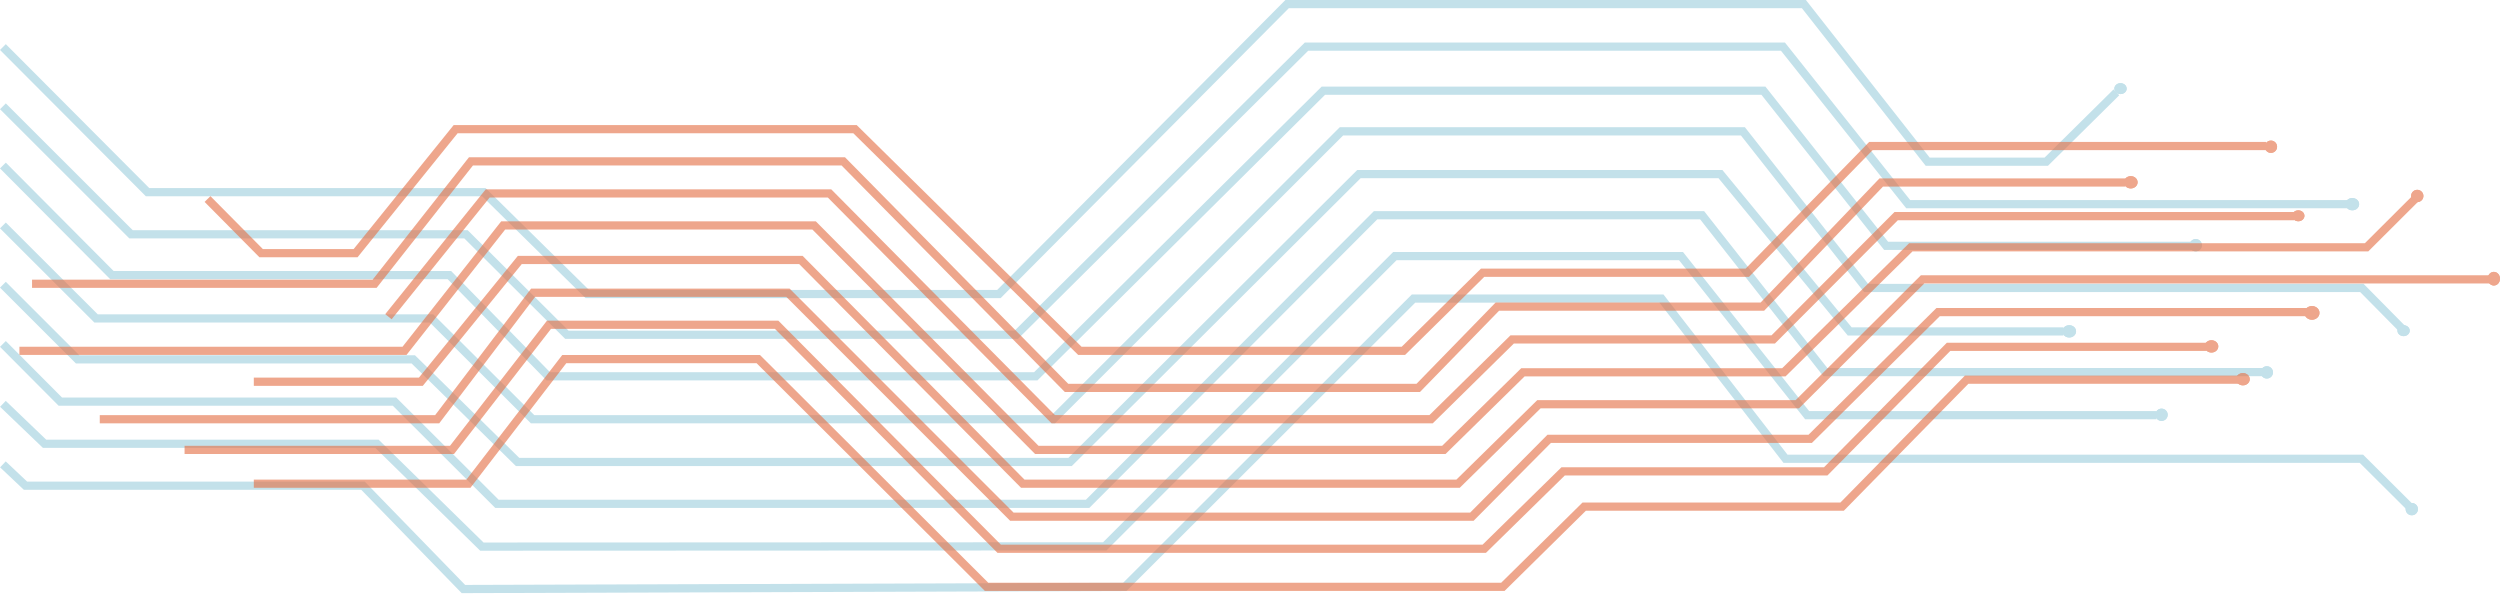
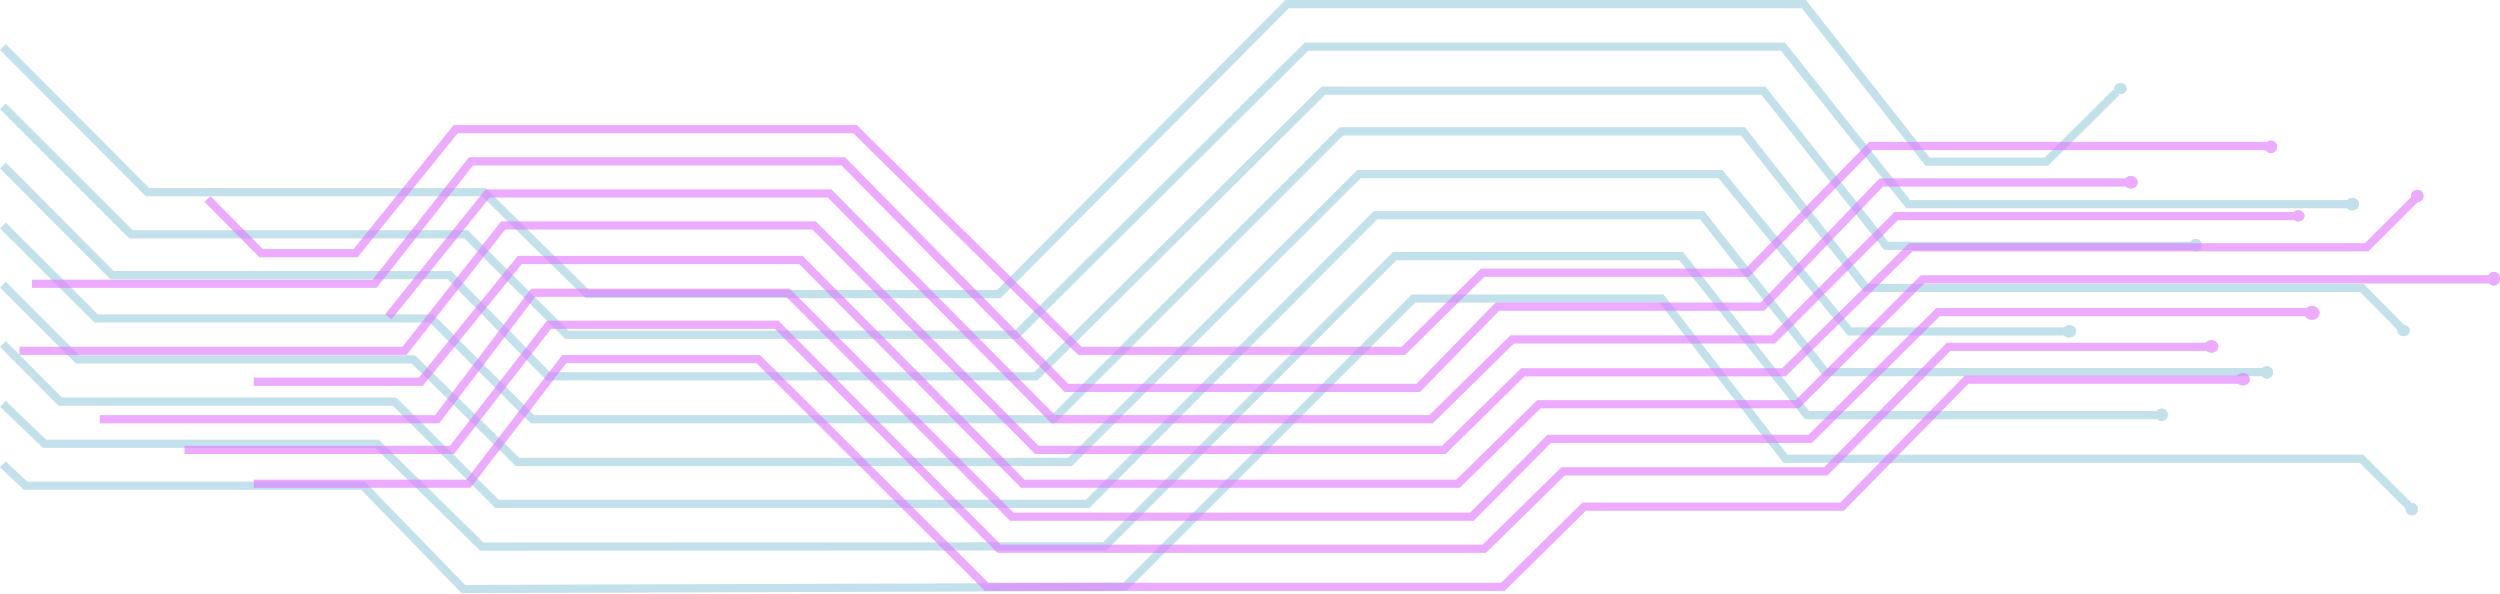
<svg xmlns="http://www.w3.org/2000/svg" width="1828.127" height="433.733" viewBox="0 0 1828.127 433.733">
  <g id="Group_516" data-name="Group 516" transform="translate(-53.873 -3505.197)">
    <g id="Group_505" data-name="Group 505" transform="translate(56 3508.197)">
      <g id="Group_247" data-name="Group 247" transform="translate(0 0)">
        <path id="Path_1439" data-name="Path 1439" d="M10781-9336.969l105.757,106.105h245.922l75.658,74.514h300.97l210.752-212.025h377.915l90.514,115.235h86.726l51.284-50.715" transform="translate(-10781 9368.375)" fill="none" stroke="#c3e1ea" stroke-width="6" />
        <path id="Path_1440" data-name="Path 1440" d="M10781-9350.7l93.688,93.595h244.934l73.767,73.457h328.654l212.215-210.681h348.4l91.591,115.2h321.009" transform="translate(-10781 9425.432)" fill="none" stroke="#c3e1ea" stroke-width="6" />
        <path id="Path_1441" data-name="Path 1441" d="M10781-9363.193l79.722,80.122H11107.5l72.29,73.987h356.485l210.316-208.858h321.779l89.744,113.478h223.628" transform="translate(-10781 9481.251)" fill="none" stroke="#c3e1ea" stroke-width="6" />
        <path id="Path_1442" data-name="Path 1442" d="M10781-9379l68.1,67.978h245.311l73.91,73.728H11549.1l210.72-210.523h293.557l90.065,114.519h362.541l29.73,30.092" transform="translate(-10781 9540.854)" fill="none" stroke="#c3e1ea" stroke-width="6" />
        <path id="Path_1444" data-name="Path 1444" d="M10781-9407.443l42,42.2h244.371l74.883,74.712h431.942l210.6-211.051h238.734l90.12,114.754h319.465" transform="translate(-10781 9655.948)" fill="none" stroke="#c3e1ea" stroke-width="6" />
        <path id="Path_1443" data-name="Path 1443" d="M10781-9392.538l54.641,54.614H11081.1l76.229,75H11561.4l211.19-210.484h264.365l94.517,115.049h156.266" transform="translate(-10781 9597.717)" fill="none" stroke="#c3e1ea" stroke-width="6" />
        <path id="Path_1446" data-name="Path 1446" d="M10781-9423.031l30.438,29.186H11054.5l76.742,75.227,455.508-.2,212.1-212.223h209.282l92.206,116.295H12355.8" transform="translate(-10781 9715.333)" fill="none" stroke="#c3e1ea" stroke-width="6" />
        <path id="Path_1447" data-name="Path 1447" d="M10781-9437.884l16.5,15.581h246.8l73.448,75.579,483.636-1.567,211.117-210.823h181.312l90.7,117.134h421.146l35.523,35.369" transform="translate(-10781 9774.453)" fill="none" stroke="#c3e1ea" stroke-width="6" />
      </g>
      <g id="Ellipse_340" data-name="Ellipse 340" transform="translate(1544 57.803)" fill="#c3e1ea" stroke="#c3e1ea" stroke-width="1">
        <ellipse cx="4.5" cy="4" rx="4.5" ry="4" stroke="none" />
        <ellipse cx="4.5" cy="4" rx="4" ry="3.5" fill="none" />
      </g>
      <g id="Ellipse_341" data-name="Ellipse 341" transform="translate(1713 141.803)" fill="#c3e1ea" stroke="#c3e1ea" stroke-width="1">
        <ellipse cx="5" cy="4.5" rx="5" ry="4.5" stroke="none" />
        <ellipse cx="5" cy="4.5" rx="4.5" ry="4" fill="none" />
      </g>
      <g id="Ellipse_342" data-name="Ellipse 342" transform="translate(1599 171.803)" fill="#c3e1ea" stroke="#c3e1ea" stroke-width="1">
        <circle cx="4.5" cy="4.5" r="4.5" stroke="none" />
        <circle cx="4.5" cy="4.5" r="4" fill="none" />
      </g>
      <g id="Ellipse_343" data-name="Ellipse 343" transform="translate(1506 234.803)" fill="#c3e1ea" stroke="#c3e1ea" stroke-width="1">
        <ellipse cx="5" cy="4.5" rx="5" ry="4.5" stroke="none" />
        <ellipse cx="5" cy="4.5" rx="4.5" ry="4" fill="none" />
      </g>
      <g id="Ellipse_344" data-name="Ellipse 344" transform="translate(1651 264.803)" fill="#c3e1ea" stroke="#c3e1ea" stroke-width="1">
        <circle cx="4.5" cy="4.5" r="4.5" stroke="none" />
        <circle cx="4.5" cy="4.5" r="4" fill="none" />
      </g>
      <g id="Ellipse_345" data-name="Ellipse 345" transform="translate(1574 295.803)" fill="#c3e1ea" stroke="#c3e1ea" stroke-width="1">
        <circle cx="4.5" cy="4.5" r="4.5" stroke="none" />
        <circle cx="4.5" cy="4.5" r="4" fill="none" />
      </g>
      <g id="Ellipse_346" data-name="Ellipse 346" transform="translate(1757 364.803)" fill="#c3e1ea" stroke="#c3e1ea" stroke-width="1">
        <circle cx="4.5" cy="4.5" r="4.5" stroke="none" />
        <circle cx="4.5" cy="4.5" r="4" fill="none" />
      </g>
      <g id="Ellipse_347" data-name="Ellipse 347" transform="translate(1751 234.803)" fill="#c3e1ea" stroke="#c3e1ea" stroke-width="1">
        <ellipse cx="4.5" cy="4" rx="4.5" ry="4" stroke="none" />
        <ellipse cx="4.5" cy="4" rx="4" ry="3.5" fill="none" />
      </g>
    </g>
    <g id="Group_515" data-name="Group 515">
      <g id="Group_506" data-name="Group 506" transform="translate(68.071 3599.663)" opacity="0.62">
        <g id="Group_248" data-name="Group 248" transform="translate(0 0)">
-           <path id="Path_1448" data-name="Path 1448" d="M11117.7-9120.079l39.205,39.579h69.085l73.143-90.652h292.063l164.4,162.071H11992.2l57.924-57.1h193.563l90.352-92.638h288.924" transform="translate(-10980.155 9171.152)" fill="none" stroke="#e47046" stroke-width="6" />
-           <path id="Path_1449" data-name="Path 1449" d="M10845.227-9031.679h250.5l70.474-89.532h272.231l163.277,165.67h257.173l57.836-59.416h193.813l86.9-90.765h178.5" transform="translate(-10836 9144.729)" fill="none" stroke="#e47046" stroke-width="6" />
-           <path id="Path_1450" data-name="Path 1450" d="M11398.625-8981.259l72.579-90.147h249.971l163.6,165.1h276.308l59.268-58.321h190.908l89.892-90.173h290.966" transform="translate(-11128.784 9118.38)" fill="none" stroke="#e47046" stroke-width="6" />
-           <path id="Path_1451" data-name="Path 1451" d="M10825.633-8952.162h281.617l72.13-91.691h227.367l162.846,164.139h297.662l57.823-56.748h190.811l92.825-91.394H12542l35.809-35.714" transform="translate(-10825.633 9114.233)" fill="none" stroke="#e47046" stroke-width="6" />
-           <path id="Path_1452" data-name="Path 1452" d="M11189.6-8879.048h122.147l72.376-89.054h205.532l162.24,163.611h318.326l59.116-58.094h188.943l91.6-91.3h414.8" transform="translate(-11018.197 9063.725)" fill="none" stroke="#e47046" stroke-width="6" />
-           <path id="Path_1453" data-name="Path 1453" d="M10950.406-8824.716h246.749l70.133-92.48h186.348l163.724,163.768h336.392l56.57-56.953h190.866l93.525-92.664h271.4" transform="translate(-10891.646 9036.792)" fill="none" stroke="#e47046" stroke-width="6" />
-           <path id="Path_1454" data-name="Path 1454" d="M11082.078-8775.977h195.569l70.926-91.516h166.444l162.774,163.836h354.662l57.715-56.629h192.016l89.8-91.044h188.677" transform="translate(-10961.311 9010.495)" fill="none" stroke="#e47046" stroke-width="6" />
-           <path id="Path_1455" data-name="Path 1455" d="M11189.6-8723.021h156.948l70.07-91.1h141.886l166.917,166.512h377.568l59.433-58.62h188.614l91.05-92.818h200.365" transform="translate(-11018.197 8982.256)" fill="none" stroke="#e47046" stroke-width="6" />
+           <path id="Path_1448" data-name="Path 1448" d="M11117.7-9120.079l39.205,39.579h69.085l73.143-90.652h292.063l164.4,162.071H11992.2l57.924-57.1h193.563l90.352-92.638h288.924" transform="translate(-10980.155 9171.152)" fill="none" stroke="#e077ff" stroke-width="6" />
+           <path id="Path_1449" data-name="Path 1449" d="M10845.227-9031.679h250.5l70.474-89.532h272.231l163.277,165.67h257.173l57.836-59.416h193.813l86.9-90.765h178.5" transform="translate(-10836 9144.729)" fill="none" stroke="#e077ff" stroke-width="6" />
+           <path id="Path_1450" data-name="Path 1450" d="M11398.625-8981.259l72.579-90.147h249.971l163.6,165.1h276.308l59.268-58.321h190.908l89.892-90.173h290.966" transform="translate(-11128.784 9118.38)" fill="none" stroke="#e077ff" stroke-width="6" />
+           <path id="Path_1451" data-name="Path 1451" d="M10825.633-8952.162h281.617l72.13-91.691h227.367l162.846,164.139h297.662l57.823-56.748h190.811l92.825-91.394H12542l35.809-35.714" transform="translate(-10825.633 9114.233)" fill="none" stroke="#e077ff" stroke-width="6" />
+           <path id="Path_1452" data-name="Path 1452" d="M11189.6-8879.048h122.147l72.376-89.054h205.532l162.24,163.611h318.326l59.116-58.094h188.943l91.6-91.3h414.8" transform="translate(-11018.197 9063.725)" fill="none" stroke="#e077ff" stroke-width="6" />
+           <path id="Path_1453" data-name="Path 1453" d="M10950.406-8824.716h246.749l70.133-92.48h186.348l163.724,163.768h336.392l56.57-56.953h190.866l93.525-92.664h271.4" transform="translate(-10891.646 9036.792)" fill="none" stroke="#e077ff" stroke-width="6" />
+           <path id="Path_1454" data-name="Path 1454" d="M11082.078-8775.977h195.569l70.926-91.516h166.444l162.774,163.836h354.662l57.715-56.629h192.016l89.8-91.044h188.677" transform="translate(-10961.311 9010.495)" fill="none" stroke="#e077ff" stroke-width="6" />
+           <path id="Path_1455" data-name="Path 1455" d="M11189.6-8723.021h156.948l70.07-91.1h141.886l166.917,166.512h377.568l59.433-58.62h188.614l91.05-92.818h200.365" transform="translate(-11018.197 8982.256)" fill="none" stroke="#e077ff" stroke-width="6" />
        </g>
-         <g id="Ellipse_348" data-name="Ellipse 348" transform="translate(1641.929 8.337)" fill="#e47046" stroke="#e47046" stroke-width="1">
+         <g id="Ellipse_348" data-name="Ellipse 348" transform="translate(1641.929 8.337)" fill="#e077ff" stroke="#e077ff" stroke-width="1">
          <circle cx="4.5" cy="4.5" r="4.5" stroke="none" />
          <circle cx="4.5" cy="4.5" r="4" fill="none" />
        </g>
-         <g id="Ellipse_349" data-name="Ellipse 349" transform="translate(1538.929 34.337)" fill="#e47046" stroke="#e47046" stroke-width="1">
+         <g id="Ellipse_349" data-name="Ellipse 349" transform="translate(1538.929 34.337)" fill="#e077ff" stroke="#e077ff" stroke-width="1">
          <ellipse cx="5" cy="4.5" rx="5" ry="4.5" stroke="none" />
          <ellipse cx="5" cy="4.5" rx="4.5" ry="4" fill="none" />
        </g>
-         <g id="Ellipse_350" data-name="Ellipse 350" transform="translate(1661.929 59.337)" fill="#e47046" stroke="#e47046" stroke-width="1">
+         <g id="Ellipse_350" data-name="Ellipse 350" transform="translate(1661.929 59.337)" fill="#e077ff" stroke="#e077ff" stroke-width="1">
          <ellipse cx="4.5" cy="4" rx="4.5" ry="4" stroke="none" />
          <ellipse cx="4.5" cy="4" rx="4" ry="3.5" fill="none" />
        </g>
-         <g id="Ellipse_351" data-name="Ellipse 351" transform="translate(1748.929 44.337)" fill="#e47046" stroke="#e47046" stroke-width="1">
+         <g id="Ellipse_351" data-name="Ellipse 351" transform="translate(1748.929 44.337)" fill="#e077ff" stroke="#e077ff" stroke-width="1">
          <circle cx="4.5" cy="4.5" r="4.5" stroke="none" />
          <circle cx="4.5" cy="4.5" r="4" fill="none" />
        </g>
-         <g id="Ellipse_352" data-name="Ellipse 352" transform="translate(1804.929 104.337)" fill="#e47046" stroke="#e47046" stroke-width="1">
+         <g id="Ellipse_352" data-name="Ellipse 352" transform="translate(1804.929 104.337)" fill="#e077ff" stroke="#e077ff" stroke-width="1">
          <ellipse cx="4.5" cy="5" rx="4.5" ry="5" stroke="none" />
          <ellipse cx="4.5" cy="5" rx="4" ry="4.5" fill="none" />
        </g>
-         <g id="Ellipse_353" data-name="Ellipse 353" transform="translate(1670.929 129.337)" fill="#e47046" stroke="#e47046" stroke-width="1">
+         <g id="Ellipse_353" data-name="Ellipse 353" transform="translate(1670.929 129.337)" fill="#e077ff" stroke="#e077ff" stroke-width="1">
          <ellipse cx="5.5" cy="5" rx="5.5" ry="5" stroke="none" />
          <ellipse cx="5.5" cy="5" rx="5" ry="4.5" fill="none" />
        </g>
-         <g id="Ellipse_354" data-name="Ellipse 354" transform="translate(1597.929 154.337)" fill="#e47046" stroke="#e47046" stroke-width="1">
+         <g id="Ellipse_354" data-name="Ellipse 354" transform="translate(1597.929 154.337)" fill="#e077ff" stroke="#e077ff" stroke-width="1">
          <ellipse cx="5" cy="4.5" rx="5" ry="4.5" stroke="none" />
          <ellipse cx="5" cy="4.5" rx="4.5" ry="4" fill="none" />
        </g>
-         <g id="Ellipse_355" data-name="Ellipse 355" transform="translate(1620.929 178.337)" fill="#e47046" stroke="#e47046" stroke-width="1">
+         <g id="Ellipse_355" data-name="Ellipse 355" transform="translate(1620.929 178.337)" fill="#e077ff" stroke="#e077ff" stroke-width="1">
          <ellipse cx="5" cy="4.5" rx="5" ry="4.5" stroke="none" />
          <ellipse cx="5" cy="4.5" rx="4.5" ry="4" fill="none" />
        </g>
      </g>
    </g>
  </g>
</svg>
